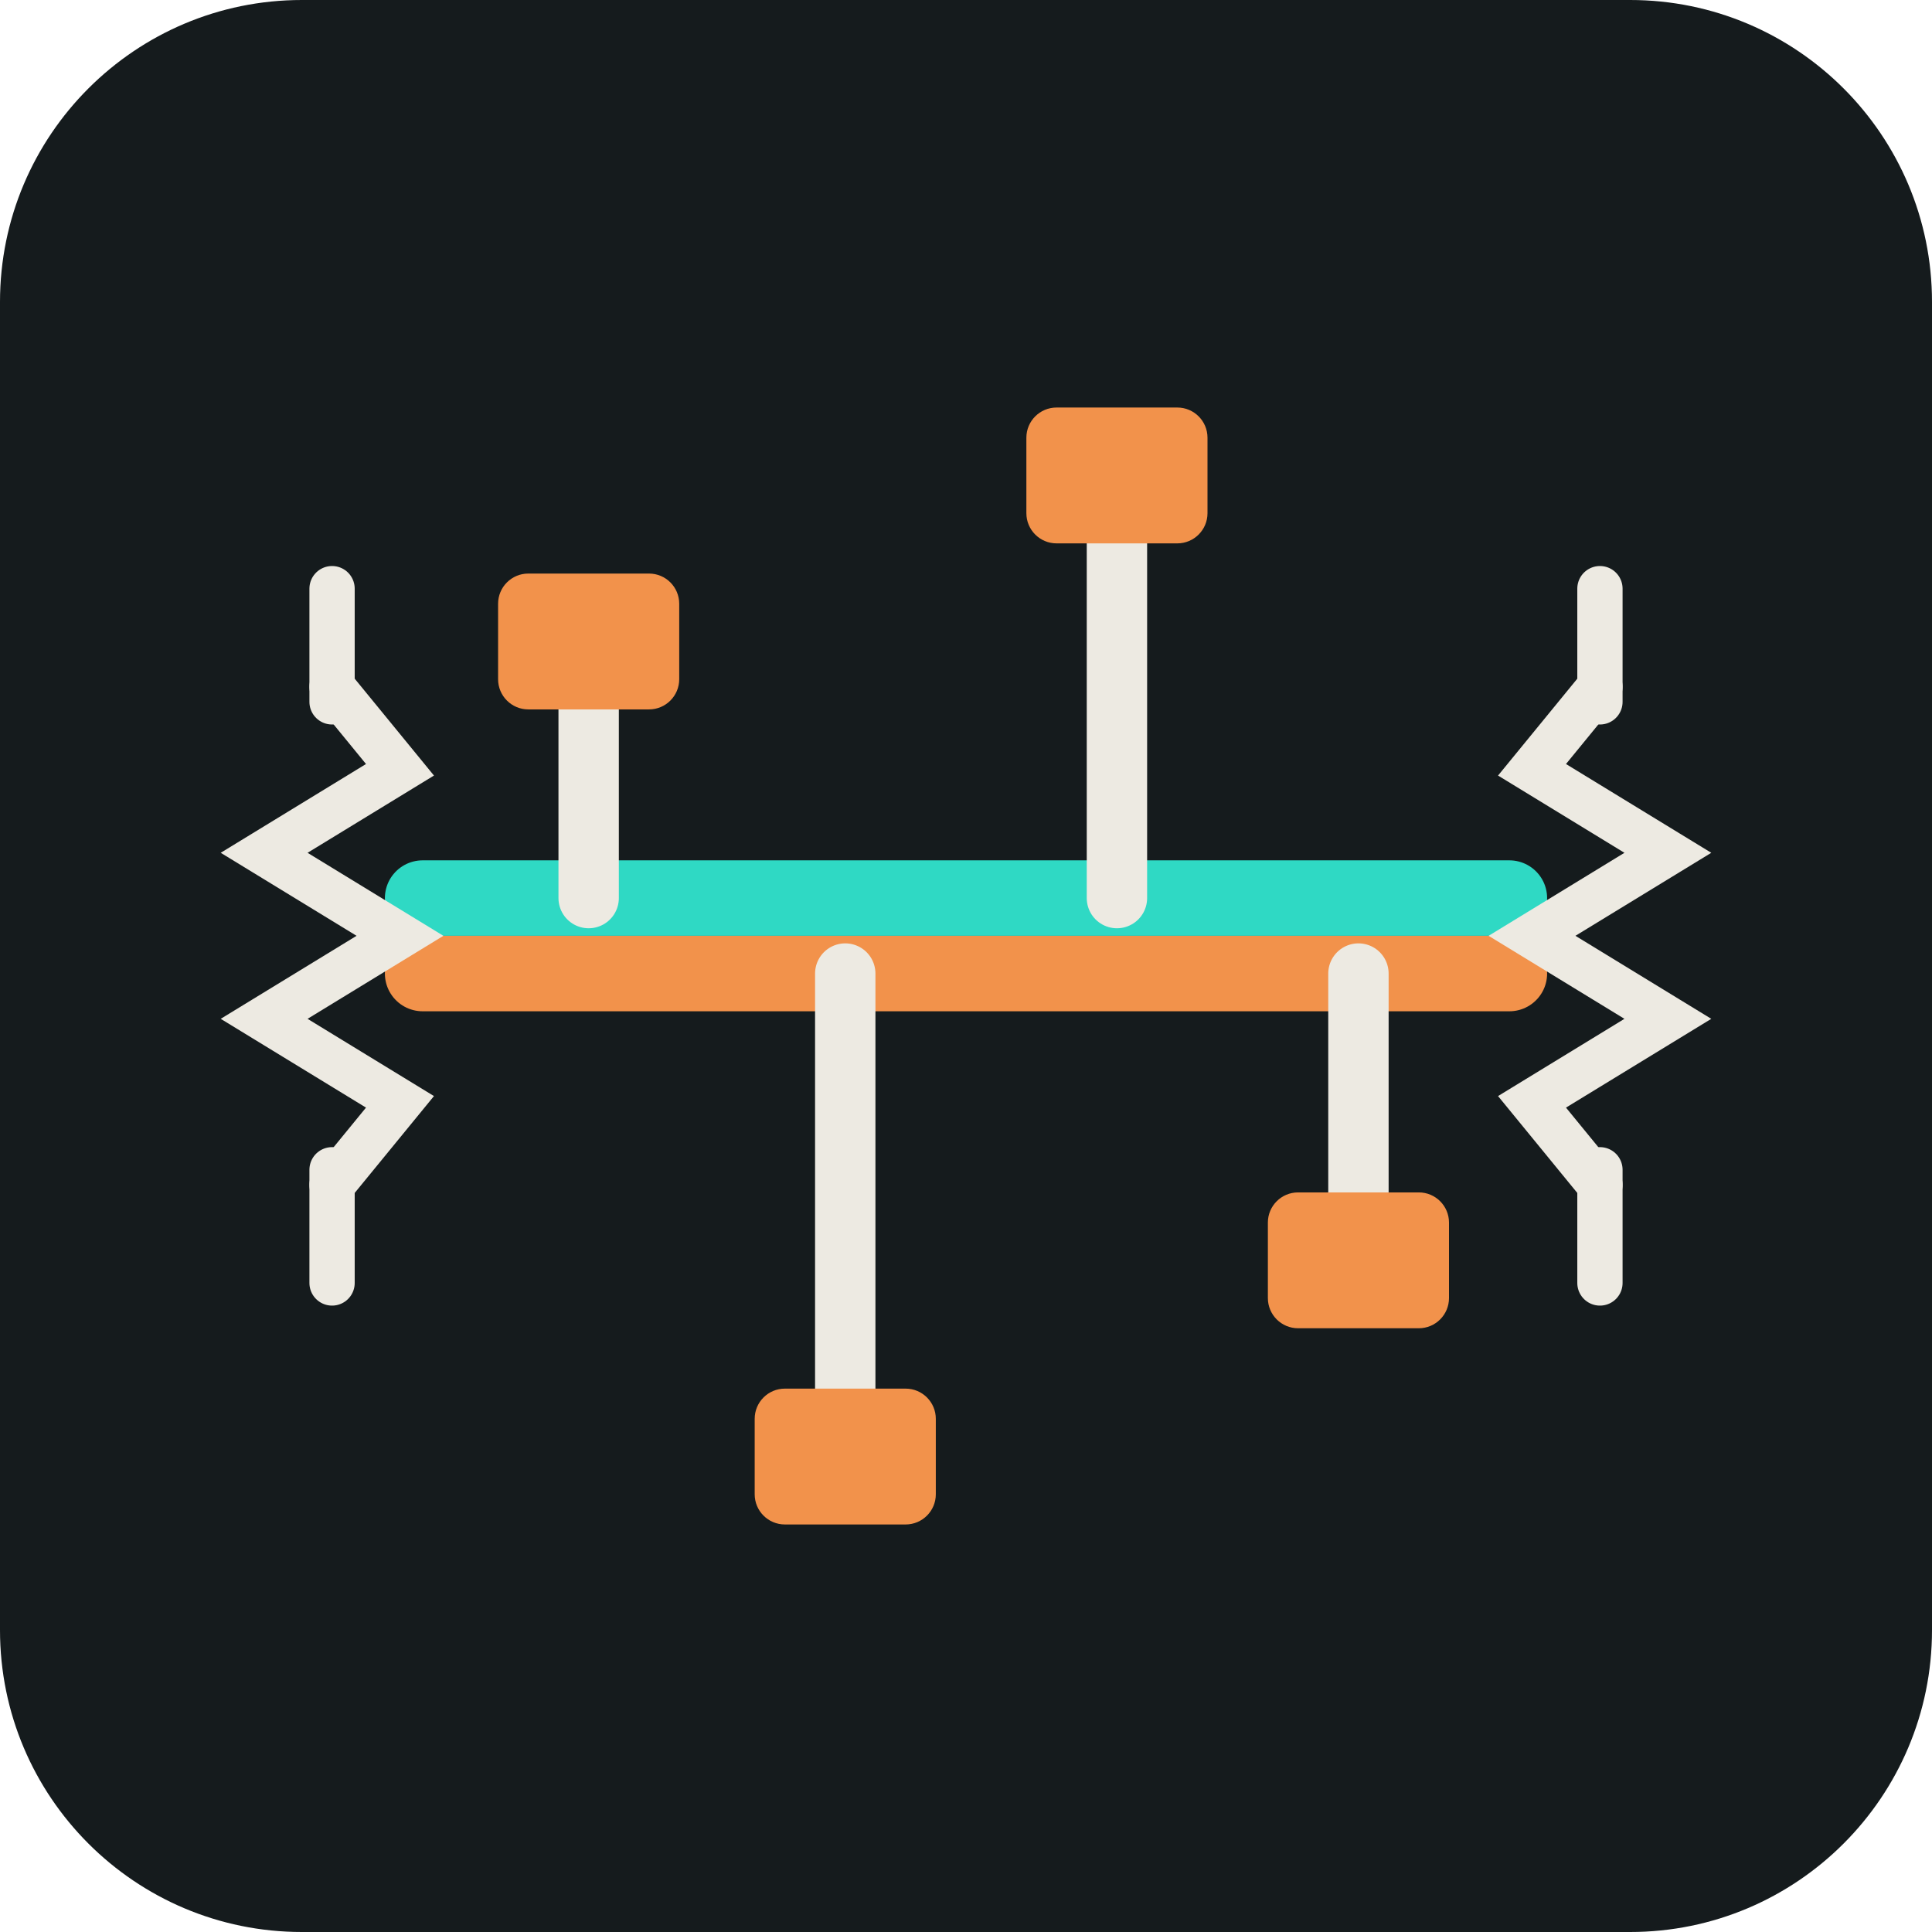
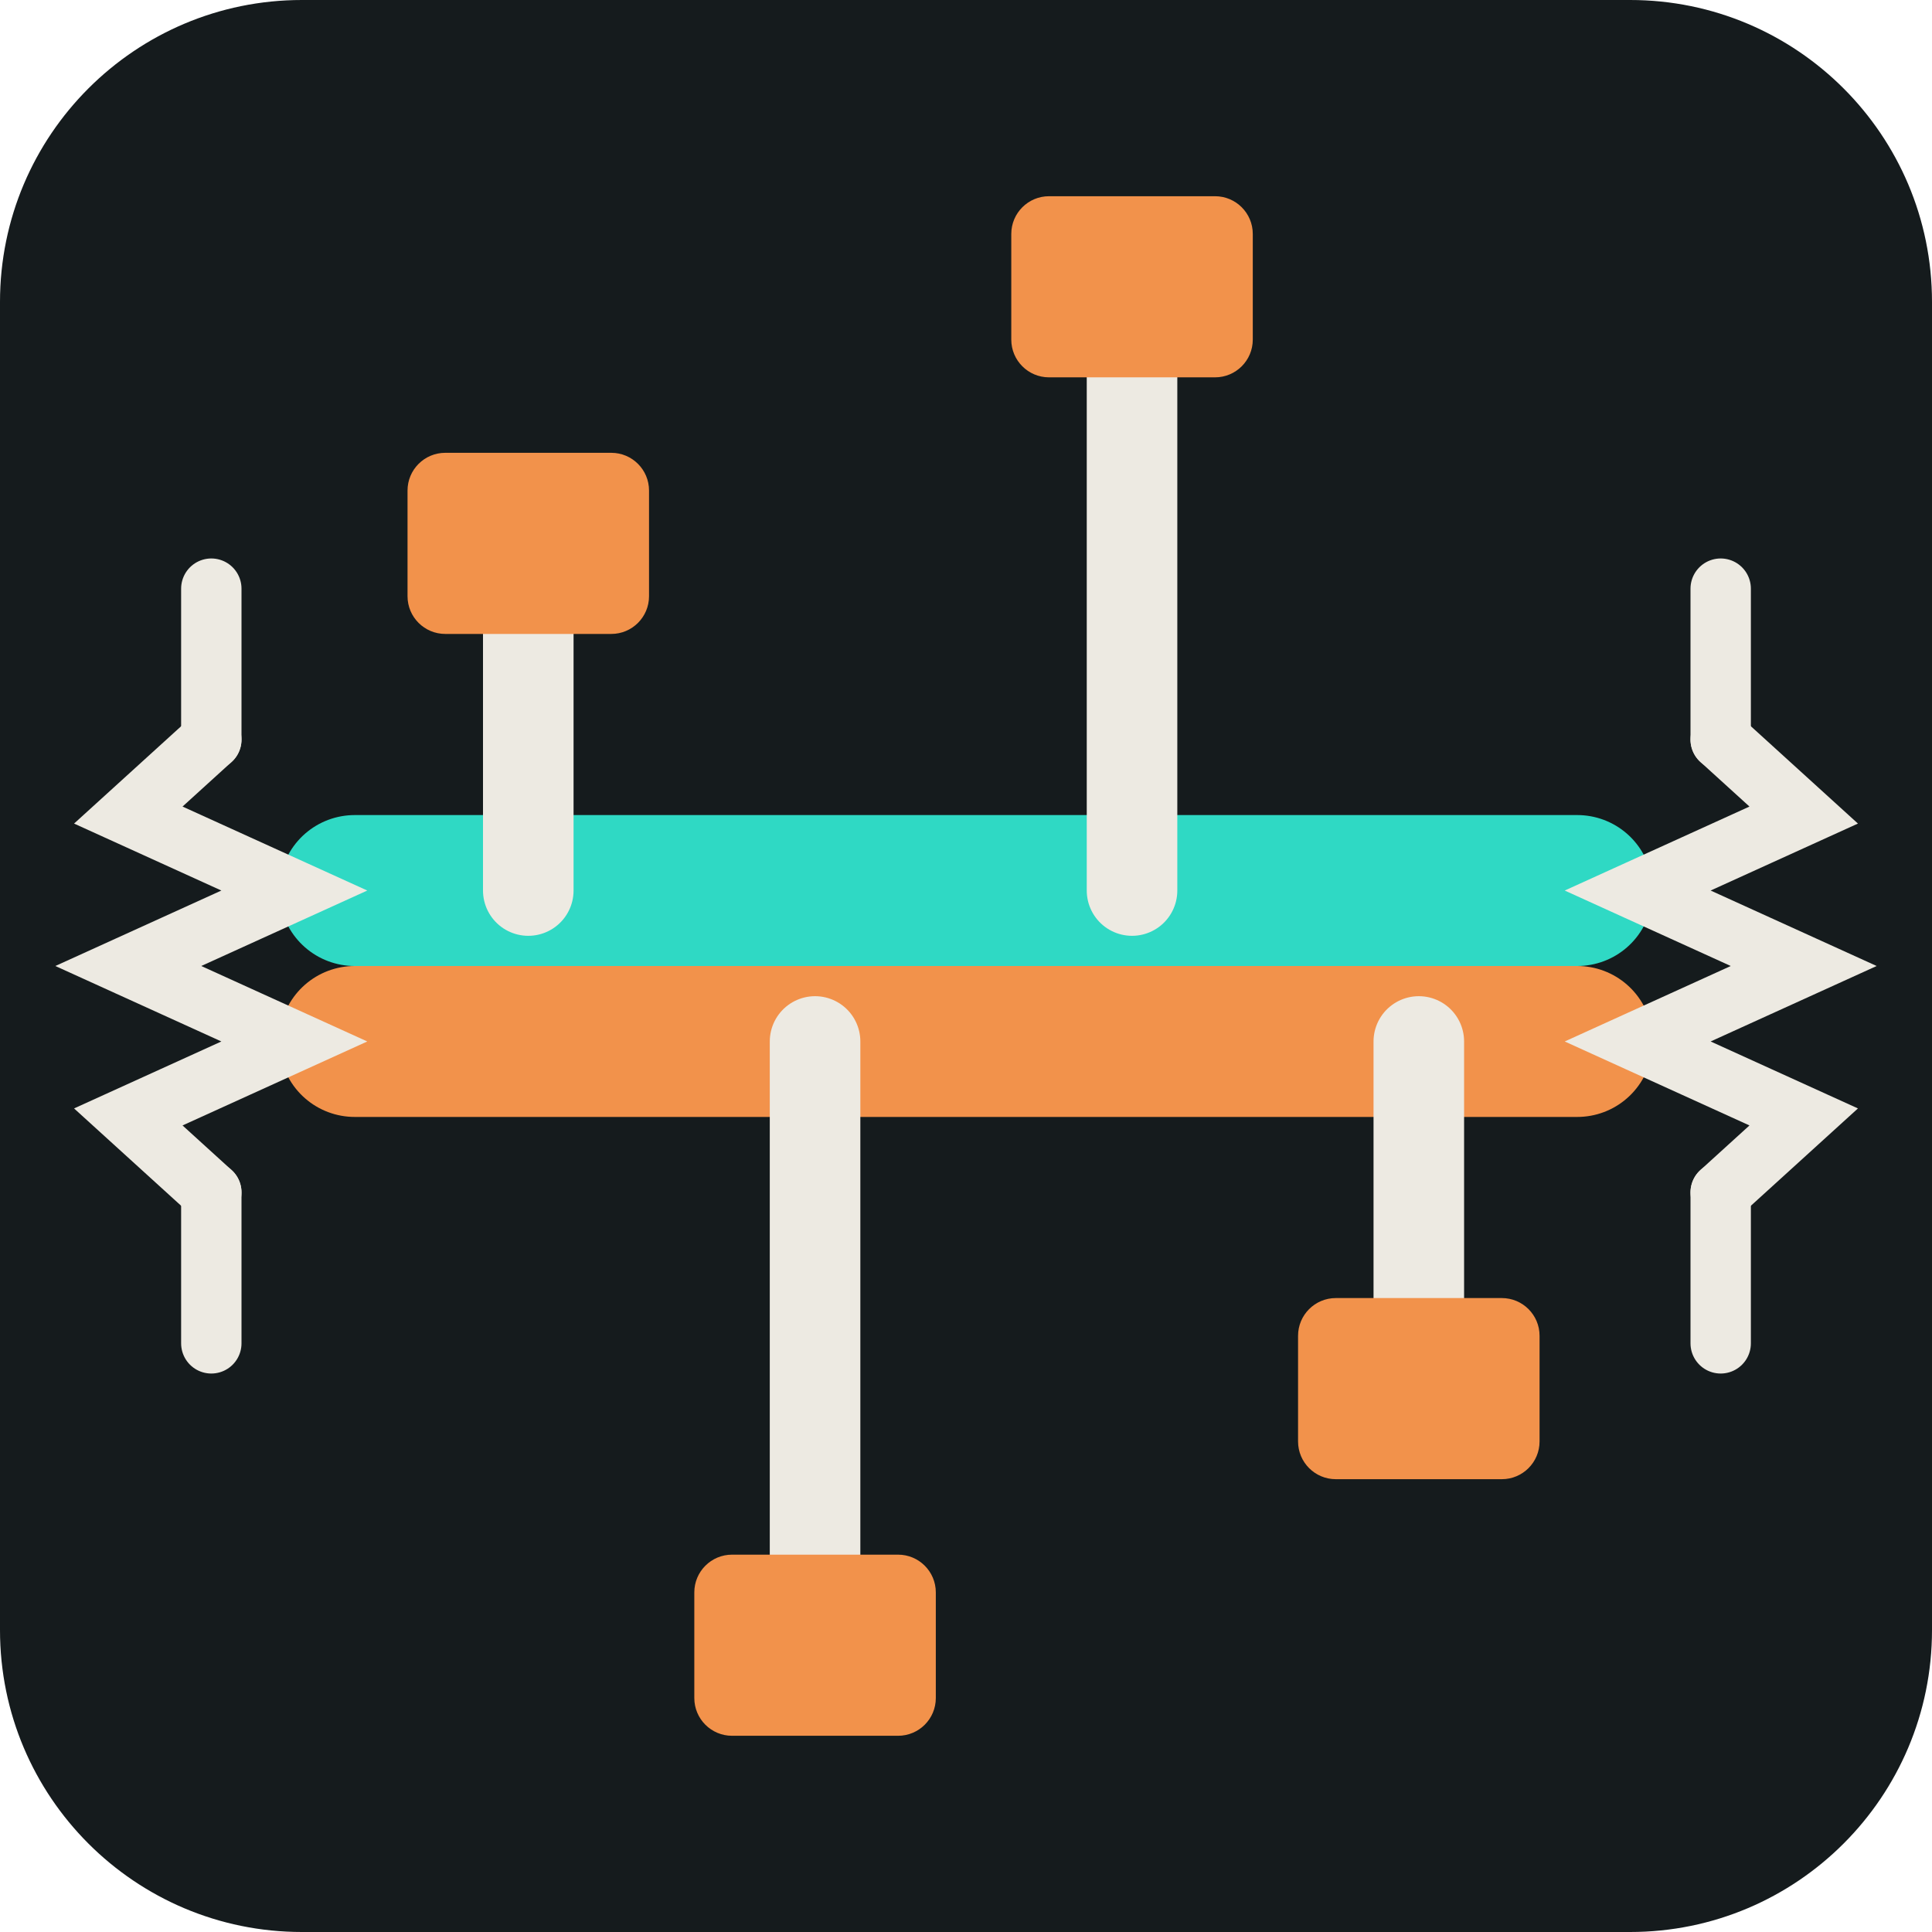
<svg xmlns="http://www.w3.org/2000/svg" width="256" height="256" viewBox="0 0 256 256">
  <rect x="0" y="0" width="256" height="256" rx="40" fill="#151b1d" />
-   <line x1="56" y1="119" x2="200" y2="119" stroke="#2FD9C4" stroke-width="10" stroke-linecap="round" />
-   <line x1="56" y1="129" x2="200" y2="129" stroke="#F2924B" stroke-width="10" stroke-linecap="round" />
-   <line x1="78" y1="119" x2="78" y2="94" stroke="#EDEAE2" stroke-width="8" stroke-linecap="round" />
-   <line x1="112" y1="129" x2="112" y2="184" stroke="#EDEAE2" stroke-width="8" stroke-linecap="round" />
-   <line x1="148" y1="119" x2="148" y2="72" stroke="#EDEAE2" stroke-width="8" stroke-linecap="round" />
-   <line x1="180" y1="129" x2="180" y2="158" stroke="#EDEAE2" stroke-width="8" stroke-linecap="round" />
-   <rect x="66" y="76" width="24" height="18" rx="4" fill="#F2924B" />
-   <rect x="100" y="184" width="24" height="18" rx="4" fill="#F2924B" />
-   <rect x="136" y="54" width="24" height="18" rx="4" fill="#F2924B" />
-   <rect x="168" y="158" width="24" height="18" rx="4" fill="#F2924B" />
-   <line x1="44" y1="78" x2="44" y2="93" stroke="#EDEAE2" stroke-width="6" stroke-linecap="round" />
-   <line x1="44" y1="155" x2="44" y2="170" stroke="#EDEAE2" stroke-width="6" stroke-linecap="round" />
-   <line x1="212" y1="78" x2="212" y2="93" stroke="#EDEAE2" stroke-width="6" stroke-linecap="round" />
-   <line x1="212" y1="155" x2="212" y2="170" stroke="#EDEAE2" stroke-width="6" stroke-linecap="round" />
-   <path d="M44,91 L53,102 L35,113 L53,124 L35,135 L53,146 L44,157" fill="none" stroke="#EDEAE2" stroke-width="6" stroke-linecap="round" stroke-linejoin="miter" />
-   <path d="M212,91 L203,102 L221,113 L203,124 L221,135 L203,146 L212,157" fill="none" stroke="#EDEAE2" stroke-width="6" stroke-linecap="round" stroke-linejoin="miter" />
+   <line x1="47" y1="118" x2="209" y2="118" stroke="#2FD9C4" stroke-width="20" stroke-linecap="round" />
+   <line x1="47" y1="138" x2="209" y2="138" stroke="#F2924B" stroke-width="20" stroke-linecap="round" />
+   <line x1="70" y1="118" x2="70" y2="84" stroke="#EDEAE2" stroke-width="12" stroke-linecap="round" />
+   <line x1="108" y1="138" x2="108" y2="206" stroke="#EDEAE2" stroke-width="12" stroke-linecap="round" />
+   <line x1="150" y1="118" x2="150" y2="50" stroke="#EDEAE2" stroke-width="12" stroke-linecap="round" />
+   <line x1="188" y1="138" x2="188" y2="172" stroke="#EDEAE2" stroke-width="12" stroke-linecap="round" />
+   <rect x="54" y="60" width="32" height="24" rx="5" fill="#F2924B" />
+   <rect x="92" y="206" width="32" height="24" rx="5" fill="#F2924B" />
+   <rect x="134" y="26" width="32" height="24" rx="5" fill="#F2924B" />
+   <rect x="172" y="172" width="32" height="24" rx="5" fill="#F2924B" />
+   <line x1="28" y1="78" x2="28" y2="98" stroke="#EDEAE2" stroke-width="8" stroke-linecap="round" />
+   <line x1="28" y1="158" x2="28" y2="178" stroke="#EDEAE2" stroke-width="8" stroke-linecap="round" />
+   <line x1="228" y1="78" x2="228" y2="98" stroke="#EDEAE2" stroke-width="8" stroke-linecap="round" />
+   <line x1="228" y1="158" x2="228" y2="178" stroke="#EDEAE2" stroke-width="8" stroke-linecap="round" />
+   <path d="M28,98 L17,108 L39,118 L17,128 L39,138 L17,148 L28,158" fill="none" stroke="#EDEAE2" stroke-width="8" stroke-linecap="round" stroke-linejoin="miter" />
+   <path d="M228,98 L239,108 L217,118 L239,128 L217,138 L239,148 L228,158" fill="none" stroke="#EDEAE2" stroke-width="8" stroke-linecap="round" stroke-linejoin="miter" />
</svg>
